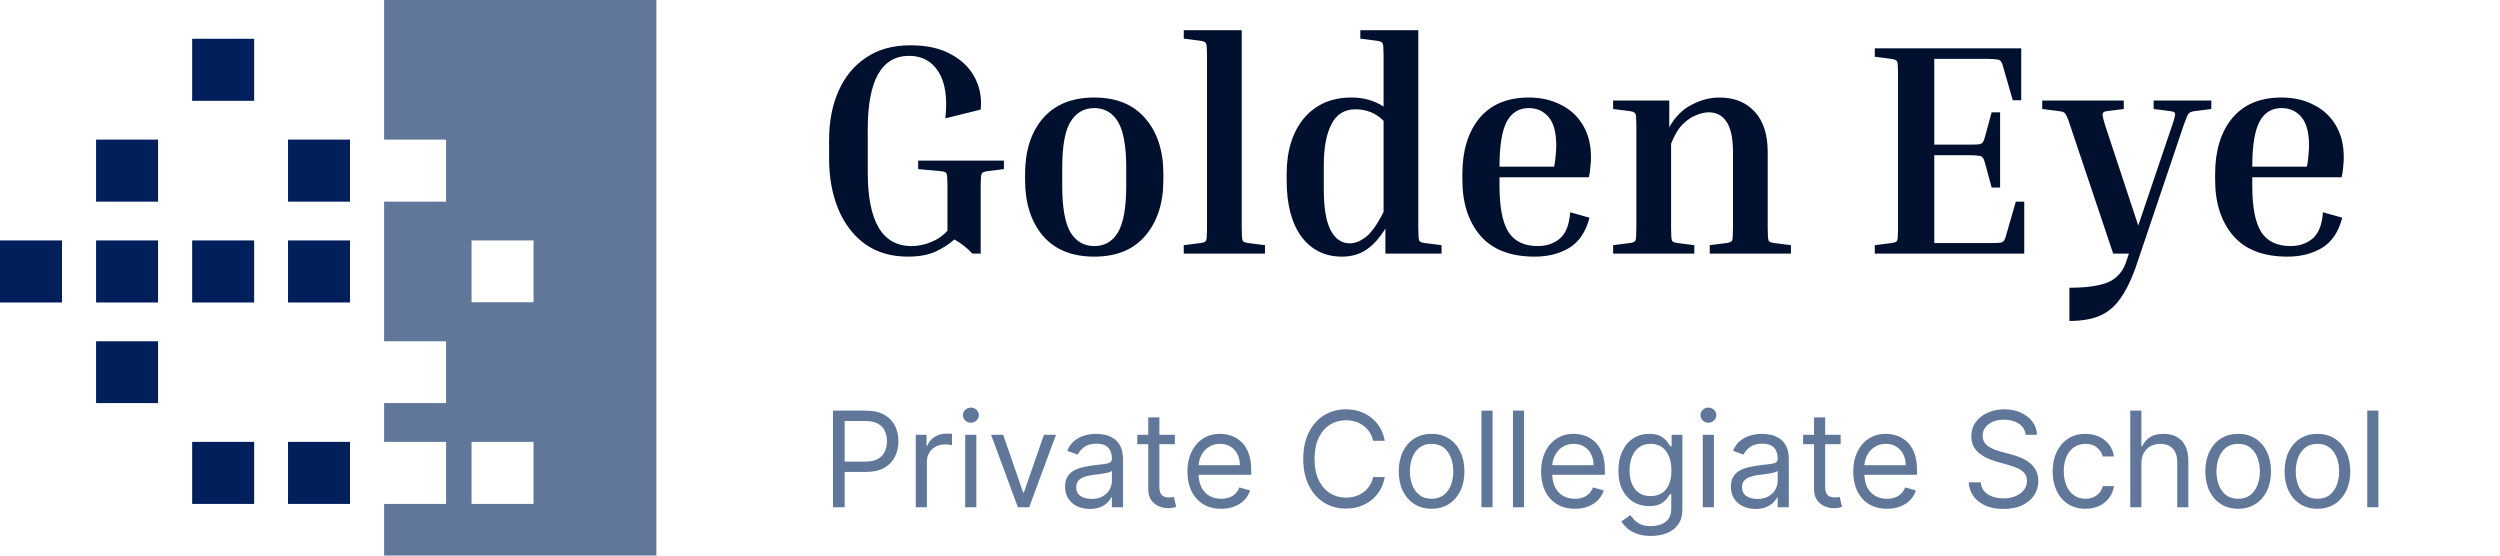
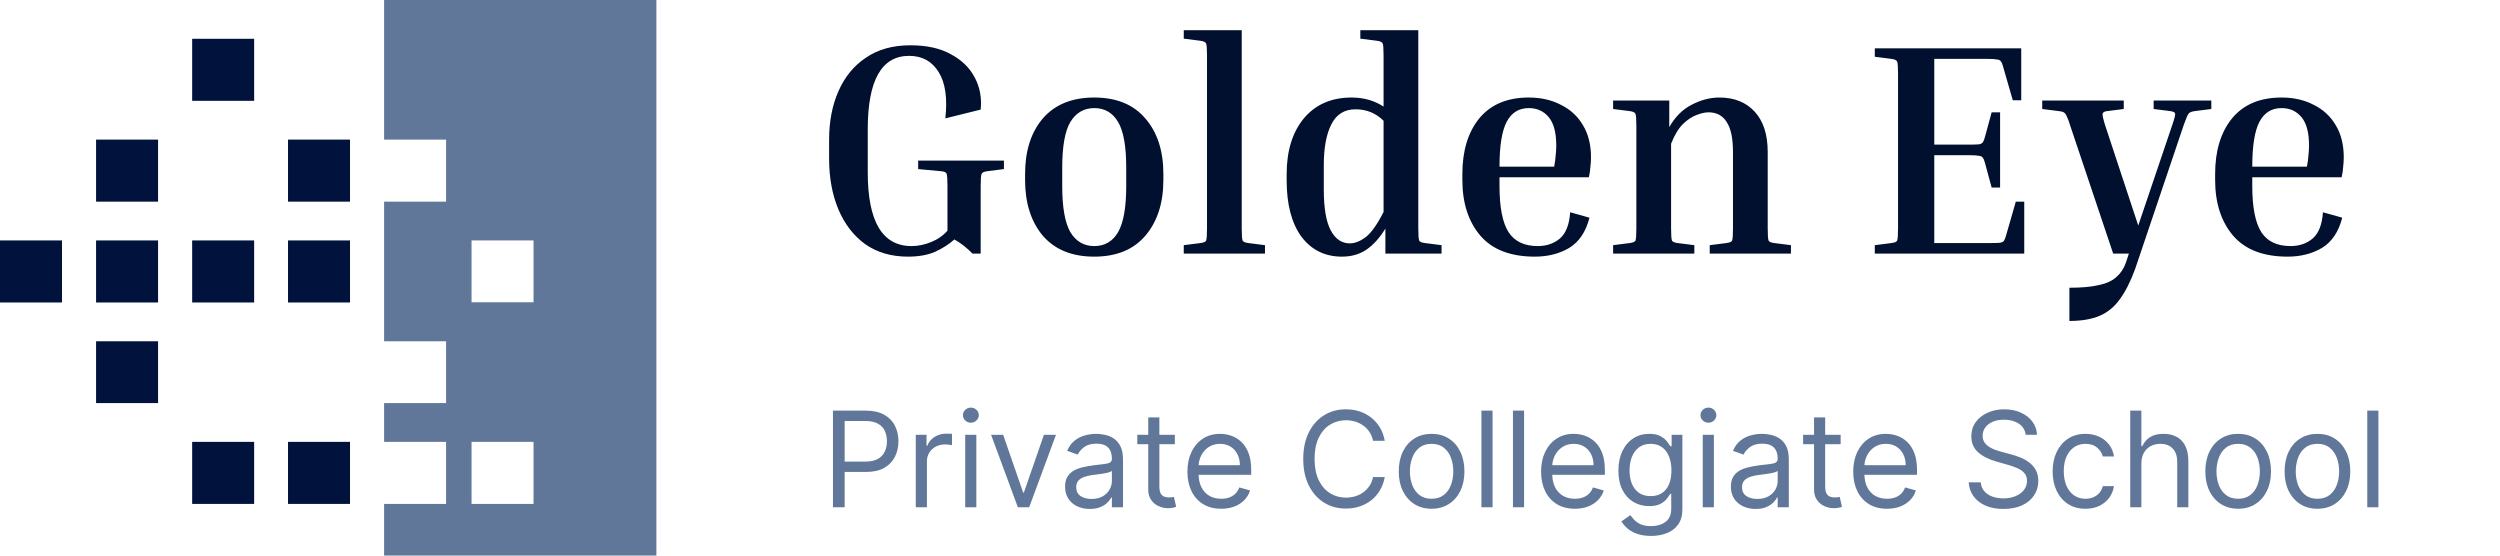
<svg xmlns="http://www.w3.org/2000/svg" width="207" height="46" viewBox="0 0 207 46" fill="none">
  <path d="M76.025 14V13.3H83.125V14L81.75 14.175C81.483 14.208 81.325 14.283 81.275 14.4C81.225 14.5 81.2 14.833 81.2 15.4V21H80.525C80.075 20.533 79.575 20.142 79.025 19.825C78.575 20.225 78.042 20.567 77.425 20.85C76.808 21.117 76.058 21.25 75.175 21.25C73.808 21.25 72.633 20.908 71.65 20.225C70.683 19.525 69.942 18.567 69.425 17.35C68.908 16.117 68.65 14.717 68.65 13.15V11.575C68.65 10.058 68.908 8.717 69.425 7.55C69.942 6.367 70.7 5.442 71.7 4.775C72.7 4.092 73.925 3.75 75.375 3.75C76.742 3.75 77.867 4 78.75 4.5C79.65 4.983 80.308 5.633 80.725 6.45C81.142 7.25 81.3 8.125 81.2 9.075L78.275 9.8C78.458 8.133 78.275 6.858 77.725 5.975C77.175 5.075 76.358 4.625 75.275 4.625C72.992 4.625 71.85 6.65 71.85 10.7V14.275C71.85 18.342 73.058 20.375 75.475 20.375C76.008 20.375 76.542 20.267 77.075 20.05C77.625 19.833 78.083 19.517 78.45 19.1V15.4C78.45 14.833 78.425 14.492 78.375 14.375C78.325 14.258 78.167 14.192 77.9 14.175L76.025 14ZM96.327 14.4V14.9C96.327 16.817 95.827 18.358 94.827 19.525C93.844 20.675 92.436 21.25 90.602 21.25C88.769 21.25 87.352 20.675 86.352 19.525C85.369 18.358 84.877 16.817 84.877 14.9V14.4C84.877 12.483 85.369 10.95 86.352 9.8C87.352 8.65 88.769 8.075 90.602 8.075C92.436 8.075 93.844 8.65 94.827 9.8C95.827 10.95 96.327 12.483 96.327 14.4ZM93.252 13.9C93.252 12.117 93.027 10.85 92.577 10.1C92.127 9.333 91.469 8.95 90.602 8.95C89.752 8.95 89.094 9.333 88.627 10.1C88.177 10.85 87.952 12.117 87.952 13.9V15.4C87.952 17.167 88.177 18.442 88.627 19.225C89.094 19.992 89.752 20.375 90.602 20.375C91.469 20.375 92.127 19.992 92.577 19.225C93.027 18.442 93.252 17.167 93.252 15.4V13.9ZM98.015 3.2V2.5H102.815V18.9C102.815 19.467 102.84 19.808 102.89 19.925C102.94 20.025 103.099 20.092 103.365 20.125L104.74 20.3V21H98.015V20.3L99.39 20.125C99.657 20.092 99.815 20.025 99.865 19.925C99.915 19.808 99.94 19.467 99.94 18.9V4.6C99.94 4.033 99.915 3.7 99.865 3.6C99.815 3.483 99.657 3.408 99.39 3.375L98.015 3.2ZM119.36 20.3V21H114.71V18.925C114.243 19.692 113.718 20.275 113.135 20.675C112.568 21.058 111.893 21.25 111.11 21.25C109.71 21.25 108.593 20.7 107.76 19.6C106.943 18.483 106.535 16.925 106.535 14.925V14.425C106.535 12.492 107.01 10.95 107.96 9.8C108.926 8.65 110.243 8.075 111.91 8.075C112.91 8.075 113.793 8.325 114.56 8.825V4.6C114.56 4.033 114.535 3.7 114.485 3.6C114.435 3.483 114.276 3.408 114.01 3.375L112.635 3.2V2.5H117.435V18.9C117.435 19.467 117.46 19.808 117.51 19.925C117.56 20.025 117.718 20.092 117.985 20.125L119.36 20.3ZM109.61 15.675C109.61 17.225 109.801 18.358 110.185 19.075C110.568 19.792 111.093 20.15 111.76 20.15C112.176 20.15 112.61 19.983 113.06 19.65C113.526 19.3 114.026 18.6 114.56 17.55V10C113.926 9.367 113.151 9.05 112.235 9.05C111.318 9.05 110.651 9.467 110.235 10.3C109.818 11.117 109.61 12.242 109.61 13.675V15.675ZM131.609 18.025C131.309 19.192 130.75 20.025 129.934 20.525C129.117 21.008 128.167 21.25 127.084 21.25C125.084 21.25 123.584 20.675 122.584 19.525C121.584 18.358 121.084 16.817 121.084 14.9V14.4C121.084 12.483 121.55 10.95 122.484 9.8C123.434 8.65 124.8 8.075 126.584 8.075C127.584 8.075 128.467 8.275 129.234 8.675C130.017 9.058 130.625 9.617 131.059 10.35C131.509 11.083 131.734 11.975 131.734 13.025C131.734 13.275 131.717 13.542 131.684 13.825C131.667 14.108 131.625 14.392 131.559 14.675H124.159V15.4C124.159 17.167 124.409 18.442 124.909 19.225C125.409 19.992 126.217 20.375 127.334 20.375C128.05 20.375 128.659 20.167 129.159 19.75C129.659 19.317 129.942 18.592 130.009 17.575L131.609 18.025ZM126.584 8.95C125.767 8.95 125.159 9.325 124.759 10.075C124.359 10.825 124.159 12.067 124.159 13.8H128.684C128.75 13.467 128.792 13.158 128.809 12.875C128.842 12.575 128.859 12.3 128.859 12.05C128.859 10.983 128.65 10.2 128.234 9.7C127.817 9.2 127.267 8.95 126.584 8.95ZM148.291 20.3V21H141.566V20.3L142.941 20.125C143.208 20.092 143.366 20.025 143.416 19.925C143.466 19.808 143.491 19.467 143.491 18.9V12.6C143.491 11.45 143.316 10.617 142.966 10.1C142.633 9.567 142.133 9.3 141.466 9.3C141.183 9.3 140.85 9.375 140.466 9.525C140.1 9.658 139.725 9.908 139.341 10.275C138.975 10.642 138.65 11.183 138.366 11.9V18.9C138.366 19.467 138.391 19.808 138.441 19.925C138.491 20.025 138.65 20.092 138.916 20.125L140.291 20.3V21H133.566V20.3L134.941 20.125C135.208 20.092 135.366 20.025 135.416 19.925C135.466 19.808 135.491 19.467 135.491 18.9V10.425C135.491 9.858 135.466 9.525 135.416 9.425C135.366 9.308 135.208 9.233 134.941 9.2L133.566 9.025V8.325H138.216V10.525C138.7 9.675 139.316 9.058 140.066 8.675C140.833 8.275 141.6 8.075 142.366 8.075C143.6 8.075 144.575 8.467 145.291 9.25C146.008 10.033 146.366 11.142 146.366 12.575V18.9C146.366 19.467 146.391 19.808 146.441 19.925C146.491 20.025 146.65 20.092 146.916 20.125L148.291 20.3ZM166.908 16.7H167.608V21H155.233V20.3L156.608 20.125C156.875 20.092 157.033 20.025 157.083 19.925C157.133 19.808 157.158 19.467 157.158 18.9V6.1C157.158 5.533 157.133 5.2 157.083 5.1C157.033 4.983 156.875 4.908 156.608 4.875L155.233 4.7V4H167.358V8.3H166.658L165.858 5.525C165.808 5.325 165.75 5.183 165.683 5.1C165.633 5 165.525 4.942 165.358 4.925C165.192 4.892 164.908 4.875 164.508 4.875H160.158V11.975H163.008C163.408 11.975 163.692 11.967 163.858 11.95C164.025 11.917 164.133 11.858 164.183 11.775C164.25 11.675 164.308 11.525 164.358 11.325L164.908 9.3H165.608V15.525H164.908L164.358 13.5C164.308 13.3 164.25 13.158 164.183 13.075C164.133 12.975 164.025 12.917 163.858 12.9C163.692 12.867 163.408 12.85 163.008 12.85H160.158V20.125H164.758C165.158 20.125 165.442 20.117 165.608 20.1C165.775 20.067 165.883 20.008 165.933 19.925C166 19.825 166.058 19.675 166.108 19.475L166.908 16.7ZM176.797 22.25C176.413 23.3 175.988 24.142 175.522 24.775C175.072 25.408 174.513 25.867 173.847 26.15C173.18 26.433 172.347 26.575 171.347 26.575V23.825C172.363 23.825 173.18 23.75 173.797 23.6C174.43 23.467 174.913 23.242 175.247 22.925C175.597 22.625 175.855 22.233 176.022 21.75L176.272 21H174.972L171.422 10.425C171.305 10.042 171.205 9.775 171.122 9.625C171.055 9.458 170.972 9.35 170.872 9.3C170.788 9.25 170.655 9.217 170.472 9.2L169.097 9.025V8.325H175.847V9.025L174.472 9.2C174.272 9.217 174.147 9.283 174.097 9.4C174.063 9.5 174.138 9.842 174.322 10.425L177.047 18.675L179.872 10.325C180.055 9.792 180.13 9.483 180.097 9.4C180.08 9.3 179.947 9.233 179.697 9.2L178.322 9.025V8.325H183.097V9.025L181.722 9.2C181.472 9.233 181.305 9.3 181.222 9.4C181.138 9.5 181.005 9.808 180.822 10.325L176.797 22.25ZM193.938 18.025C193.638 19.192 193.08 20.025 192.263 20.525C191.446 21.008 190.496 21.25 189.413 21.25C187.413 21.25 185.913 20.675 184.913 19.525C183.913 18.358 183.413 16.817 183.413 14.9V14.4C183.413 12.483 183.88 10.95 184.813 9.8C185.763 8.65 187.13 8.075 188.913 8.075C189.913 8.075 190.796 8.275 191.563 8.675C192.346 9.058 192.955 9.617 193.388 10.35C193.838 11.083 194.063 11.975 194.063 13.025C194.063 13.275 194.046 13.542 194.013 13.825C193.996 14.108 193.955 14.392 193.888 14.675H186.488V15.4C186.488 17.167 186.738 18.442 187.238 19.225C187.738 19.992 188.546 20.375 189.663 20.375C190.38 20.375 190.988 20.167 191.488 19.75C191.988 19.317 192.271 18.592 192.338 17.575L193.938 18.025ZM188.913 8.95C188.096 8.95 187.488 9.325 187.088 10.075C186.688 10.825 186.488 12.067 186.488 13.8H191.013C191.08 13.467 191.121 13.158 191.138 12.875C191.171 12.575 191.188 12.3 191.188 12.05C191.188 10.983 190.98 10.2 190.563 9.7C190.146 9.2 189.596 8.95 188.913 8.95Z" fill="#01102E" />
  <path d="M68.969 42V34H71.672C72.299 34 72.812 34.113 73.211 34.34C73.612 34.564 73.909 34.867 74.102 35.25C74.294 35.633 74.391 36.06 74.391 36.531C74.391 37.003 74.294 37.431 74.102 37.816C73.912 38.202 73.617 38.509 73.219 38.738C72.82 38.965 72.31 39.078 71.688 39.078H69.75V38.219H71.656C72.086 38.219 72.431 38.145 72.691 37.996C72.952 37.848 73.141 37.647 73.258 37.395C73.378 37.139 73.438 36.852 73.438 36.531C73.438 36.211 73.378 35.925 73.258 35.672C73.141 35.419 72.951 35.221 72.688 35.078C72.424 34.932 72.076 34.859 71.641 34.859H69.938V42H68.969ZM75.826 42V36H76.717V36.906H76.779C76.889 36.609 77.087 36.368 77.373 36.184C77.659 35.999 77.982 35.906 78.342 35.906C78.409 35.906 78.494 35.908 78.596 35.91C78.697 35.913 78.774 35.917 78.826 35.922V36.859C78.795 36.852 78.723 36.84 78.611 36.824C78.502 36.806 78.386 36.797 78.264 36.797C77.972 36.797 77.712 36.858 77.482 36.98C77.256 37.1 77.076 37.267 76.943 37.48C76.813 37.691 76.748 37.932 76.748 38.203V42H75.826ZM79.919 42V36H80.841V42H79.919ZM80.388 35C80.208 35 80.053 34.939 79.923 34.816C79.795 34.694 79.731 34.547 79.731 34.375C79.731 34.203 79.795 34.056 79.923 33.934C80.053 33.811 80.208 33.75 80.388 33.75C80.567 33.75 80.721 33.811 80.849 33.934C80.979 34.056 81.044 34.203 81.044 34.375C81.044 34.547 80.979 34.694 80.849 34.816C80.721 34.939 80.567 35 80.388 35ZM87.436 36L85.217 42H84.279L82.061 36H83.061L84.717 40.781H84.779L86.436 36H87.436ZM90.235 42.141C89.855 42.141 89.51 42.069 89.2 41.926C88.89 41.78 88.644 41.57 88.462 41.297C88.28 41.021 88.189 40.688 88.189 40.297C88.189 39.953 88.256 39.675 88.392 39.461C88.527 39.245 88.708 39.075 88.935 38.953C89.161 38.831 89.411 38.74 89.685 38.68C89.961 38.617 90.238 38.568 90.517 38.531C90.881 38.484 91.177 38.449 91.403 38.426C91.632 38.4 91.799 38.357 91.903 38.297C92.01 38.237 92.064 38.133 92.064 37.984V37.953C92.064 37.568 91.958 37.268 91.747 37.055C91.539 36.841 91.222 36.734 90.798 36.734C90.358 36.734 90.013 36.831 89.763 37.023C89.513 37.216 89.337 37.422 89.235 37.641L88.36 37.328C88.517 36.964 88.725 36.68 88.985 36.477C89.248 36.271 89.535 36.128 89.845 36.047C90.157 35.964 90.465 35.922 90.767 35.922C90.959 35.922 91.181 35.945 91.431 35.992C91.683 36.036 91.927 36.129 92.161 36.27C92.398 36.41 92.595 36.622 92.751 36.906C92.907 37.19 92.985 37.57 92.985 38.047V42H92.064V41.188H92.017C91.954 41.318 91.85 41.457 91.704 41.605C91.558 41.754 91.364 41.88 91.122 41.984C90.88 42.089 90.584 42.141 90.235 42.141ZM90.376 41.312C90.741 41.312 91.048 41.241 91.298 41.098C91.55 40.954 91.741 40.77 91.868 40.543C91.998 40.316 92.064 40.078 92.064 39.828V38.984C92.024 39.031 91.939 39.074 91.806 39.113C91.675 39.15 91.524 39.182 91.353 39.211C91.183 39.237 91.018 39.26 90.856 39.281C90.698 39.3 90.569 39.315 90.47 39.328C90.23 39.359 90.006 39.41 89.798 39.48C89.592 39.548 89.425 39.651 89.298 39.789C89.173 39.925 89.11 40.109 89.11 40.344C89.11 40.664 89.229 40.906 89.466 41.07C89.705 41.232 90.009 41.312 90.376 41.312ZM97.277 36V36.781H94.168V36H97.277ZM95.074 34.562H95.996V40.281C95.996 40.542 96.034 40.737 96.109 40.867C96.188 40.995 96.287 41.081 96.406 41.125C96.529 41.167 96.658 41.188 96.793 41.188C96.894 41.188 96.978 41.182 97.043 41.172C97.108 41.159 97.16 41.148 97.199 41.141L97.387 41.969C97.324 41.992 97.237 42.016 97.125 42.039C97.013 42.065 96.871 42.078 96.699 42.078C96.439 42.078 96.184 42.022 95.934 41.91C95.686 41.798 95.481 41.628 95.316 41.398C95.155 41.169 95.074 40.88 95.074 40.531V34.562ZM101.115 42.125C100.537 42.125 100.038 41.997 99.619 41.742C99.203 41.484 98.881 41.125 98.654 40.664C98.43 40.2 98.318 39.661 98.318 39.047C98.318 38.432 98.43 37.891 98.654 37.422C98.881 36.95 99.196 36.583 99.6 36.32C100.006 36.055 100.48 35.922 101.021 35.922C101.334 35.922 101.643 35.974 101.947 36.078C102.252 36.182 102.529 36.352 102.779 36.586C103.029 36.818 103.229 37.125 103.377 37.508C103.525 37.891 103.6 38.362 103.6 38.922V39.312H98.975V38.516H102.662C102.662 38.177 102.594 37.875 102.459 37.609C102.326 37.344 102.136 37.134 101.889 36.98C101.644 36.827 101.355 36.75 101.021 36.75C100.654 36.75 100.337 36.841 100.068 37.023C99.803 37.203 99.598 37.438 99.455 37.727C99.312 38.016 99.24 38.325 99.24 38.656V39.188C99.24 39.641 99.318 40.025 99.475 40.34C99.633 40.652 99.853 40.891 100.135 41.055C100.416 41.216 100.743 41.297 101.115 41.297C101.357 41.297 101.576 41.263 101.771 41.195C101.969 41.125 102.14 41.021 102.283 40.883C102.426 40.742 102.537 40.568 102.615 40.359L103.506 40.609C103.412 40.911 103.255 41.177 103.033 41.406C102.812 41.633 102.538 41.81 102.213 41.938C101.887 42.062 101.521 42.125 101.115 42.125ZM114.658 36.5H113.689C113.632 36.221 113.532 35.977 113.389 35.766C113.248 35.555 113.076 35.378 112.873 35.234C112.673 35.089 112.45 34.979 112.205 34.906C111.96 34.833 111.705 34.797 111.439 34.797C110.955 34.797 110.516 34.919 110.123 35.164C109.732 35.409 109.421 35.77 109.189 36.246C108.96 36.723 108.846 37.307 108.846 38C108.846 38.693 108.96 39.277 109.189 39.754C109.421 40.23 109.732 40.591 110.123 40.836C110.516 41.081 110.955 41.203 111.439 41.203C111.705 41.203 111.96 41.167 112.205 41.094C112.45 41.021 112.673 40.913 112.873 40.77C113.076 40.624 113.248 40.445 113.389 40.234C113.532 40.021 113.632 39.776 113.689 39.5H114.658C114.585 39.909 114.452 40.275 114.26 40.598C114.067 40.921 113.827 41.195 113.541 41.422C113.255 41.646 112.933 41.816 112.576 41.934C112.222 42.051 111.843 42.109 111.439 42.109C110.757 42.109 110.15 41.943 109.619 41.609C109.088 41.276 108.67 40.802 108.365 40.188C108.061 39.573 107.908 38.844 107.908 38C107.908 37.156 108.061 36.427 108.365 35.812C108.67 35.198 109.088 34.724 109.619 34.391C110.15 34.057 110.757 33.891 111.439 33.891C111.843 33.891 112.222 33.949 112.576 34.066C112.933 34.184 113.255 34.355 113.541 34.582C113.827 34.806 114.067 35.079 114.26 35.402C114.452 35.723 114.585 36.089 114.658 36.5ZM118.536 42.125C117.994 42.125 117.519 41.996 117.11 41.738C116.704 41.48 116.386 41.12 116.157 40.656C115.931 40.193 115.817 39.651 115.817 39.031C115.817 38.406 115.931 37.861 116.157 37.395C116.386 36.928 116.704 36.566 117.11 36.309C117.519 36.051 117.994 35.922 118.536 35.922C119.078 35.922 119.552 36.051 119.958 36.309C120.367 36.566 120.685 36.928 120.911 37.395C121.14 37.861 121.255 38.406 121.255 39.031C121.255 39.651 121.14 40.193 120.911 40.656C120.685 41.12 120.367 41.48 119.958 41.738C119.552 41.996 119.078 42.125 118.536 42.125ZM118.536 41.297C118.948 41.297 119.286 41.191 119.552 40.98C119.817 40.77 120.014 40.492 120.142 40.148C120.269 39.805 120.333 39.432 120.333 39.031C120.333 38.63 120.269 38.257 120.142 37.91C120.014 37.564 119.817 37.284 119.552 37.07C119.286 36.857 118.948 36.75 118.536 36.75C118.125 36.75 117.786 36.857 117.521 37.07C117.255 37.284 117.058 37.564 116.931 37.91C116.803 38.257 116.739 38.63 116.739 39.031C116.739 39.432 116.803 39.805 116.931 40.148C117.058 40.492 117.255 40.77 117.521 40.98C117.786 41.191 118.125 41.297 118.536 41.297ZM123.584 34V42H122.662V34H123.584ZM126.194 34V42H125.272V34H126.194ZM130.398 42.125C129.82 42.125 129.322 41.997 128.902 41.742C128.486 41.484 128.164 41.125 127.938 40.664C127.714 40.2 127.602 39.661 127.602 39.047C127.602 38.432 127.714 37.891 127.938 37.422C128.164 36.95 128.479 36.583 128.883 36.32C129.289 36.055 129.763 35.922 130.305 35.922C130.617 35.922 130.926 35.974 131.23 36.078C131.535 36.182 131.813 36.352 132.063 36.586C132.313 36.818 132.512 37.125 132.66 37.508C132.809 37.891 132.883 38.362 132.883 38.922V39.312H128.258V38.516H131.945C131.945 38.177 131.878 37.875 131.742 37.609C131.609 37.344 131.419 37.134 131.172 36.98C130.927 36.827 130.638 36.75 130.305 36.75C129.938 36.75 129.62 36.841 129.352 37.023C129.086 37.203 128.882 37.438 128.738 37.727C128.595 38.016 128.523 38.325 128.523 38.656V39.188C128.523 39.641 128.602 40.025 128.758 40.34C128.917 40.652 129.137 40.891 129.418 41.055C129.699 41.216 130.026 41.297 130.398 41.297C130.641 41.297 130.859 41.263 131.055 41.195C131.253 41.125 131.423 41.021 131.566 40.883C131.71 40.742 131.82 40.568 131.898 40.359L132.789 40.609C132.695 40.911 132.538 41.177 132.316 41.406C132.095 41.633 131.822 41.81 131.496 41.938C131.171 42.062 130.805 42.125 130.398 42.125ZM136.707 44.375C136.262 44.375 135.879 44.318 135.559 44.203C135.238 44.091 134.971 43.943 134.758 43.758C134.547 43.575 134.379 43.38 134.254 43.172L134.988 42.656C135.072 42.766 135.177 42.891 135.305 43.031C135.432 43.175 135.607 43.298 135.828 43.402C136.052 43.509 136.345 43.562 136.707 43.562C137.191 43.562 137.591 43.445 137.906 43.211C138.221 42.977 138.379 42.609 138.379 42.109V40.891H138.301C138.233 41 138.137 41.135 138.012 41.297C137.889 41.456 137.712 41.598 137.48 41.723C137.251 41.845 136.941 41.906 136.551 41.906C136.066 41.906 135.632 41.792 135.246 41.562C134.863 41.333 134.56 41 134.336 40.562C134.115 40.125 134.004 39.594 134.004 38.969C134.004 38.354 134.112 37.819 134.328 37.363C134.544 36.905 134.845 36.551 135.23 36.301C135.616 36.048 136.061 35.922 136.566 35.922C136.957 35.922 137.267 35.987 137.496 36.117C137.728 36.245 137.905 36.391 138.027 36.555C138.152 36.716 138.249 36.849 138.316 36.953H138.41V36H139.301V42.172C139.301 42.688 139.184 43.107 138.949 43.43C138.717 43.755 138.405 43.993 138.012 44.145C137.621 44.298 137.186 44.375 136.707 44.375ZM136.676 41.078C137.046 41.078 137.358 40.993 137.613 40.824C137.868 40.655 138.063 40.411 138.195 40.094C138.328 39.776 138.395 39.396 138.395 38.953C138.395 38.521 138.329 38.139 138.199 37.809C138.069 37.478 137.876 37.219 137.621 37.031C137.366 36.844 137.051 36.75 136.676 36.75C136.285 36.75 135.96 36.849 135.699 37.047C135.441 37.245 135.247 37.51 135.117 37.844C134.99 38.177 134.926 38.547 134.926 38.953C134.926 39.37 134.991 39.738 135.121 40.059C135.254 40.376 135.449 40.626 135.707 40.809C135.967 40.988 136.29 41.078 136.676 41.078ZM140.988 42V36H141.91V42H140.988ZM141.457 35C141.277 35 141.122 34.939 140.992 34.816C140.865 34.694 140.801 34.547 140.801 34.375C140.801 34.203 140.865 34.056 140.992 33.934C141.122 33.811 141.277 33.75 141.457 33.75C141.637 33.75 141.79 33.811 141.918 33.934C142.048 34.056 142.113 34.203 142.113 34.375C142.113 34.547 142.048 34.694 141.918 34.816C141.79 34.939 141.637 35 141.457 35ZM145.364 42.141C144.984 42.141 144.639 42.069 144.329 41.926C144.019 41.78 143.773 41.57 143.591 41.297C143.409 41.021 143.317 40.688 143.317 40.297C143.317 39.953 143.385 39.675 143.521 39.461C143.656 39.245 143.837 39.075 144.063 38.953C144.29 38.831 144.54 38.74 144.813 38.68C145.09 38.617 145.367 38.568 145.646 38.531C146.01 38.484 146.306 38.449 146.532 38.426C146.761 38.4 146.928 38.357 147.032 38.297C147.139 38.237 147.192 38.133 147.192 37.984V37.953C147.192 37.568 147.087 37.268 146.876 37.055C146.668 36.841 146.351 36.734 145.927 36.734C145.487 36.734 145.142 36.831 144.892 37.023C144.642 37.216 144.466 37.422 144.364 37.641L143.489 37.328C143.646 36.964 143.854 36.68 144.114 36.477C144.377 36.271 144.664 36.128 144.974 36.047C145.286 35.964 145.593 35.922 145.896 35.922C146.088 35.922 146.31 35.945 146.56 35.992C146.812 36.036 147.056 36.129 147.29 36.27C147.527 36.41 147.724 36.622 147.88 36.906C148.036 37.19 148.114 37.57 148.114 38.047V42H147.192V41.188H147.146C147.083 41.318 146.979 41.457 146.833 41.605C146.687 41.754 146.493 41.88 146.251 41.984C146.009 42.089 145.713 42.141 145.364 42.141ZM145.505 41.312C145.869 41.312 146.177 41.241 146.427 41.098C146.679 40.954 146.869 40.77 146.997 40.543C147.127 40.316 147.192 40.078 147.192 39.828V38.984C147.153 39.031 147.067 39.074 146.935 39.113C146.804 39.15 146.653 39.182 146.481 39.211C146.312 39.237 146.147 39.26 145.985 39.281C145.826 39.3 145.698 39.315 145.599 39.328C145.359 39.359 145.135 39.41 144.927 39.48C144.721 39.548 144.554 39.651 144.427 39.789C144.302 39.925 144.239 40.109 144.239 40.344C144.239 40.664 144.358 40.906 144.595 41.07C144.834 41.232 145.138 41.312 145.505 41.312ZM152.406 36V36.781H149.297V36H152.406ZM150.203 34.562H151.125V40.281C151.125 40.542 151.163 40.737 151.238 40.867C151.316 40.995 151.415 41.081 151.535 41.125C151.658 41.167 151.786 41.188 151.922 41.188C152.023 41.188 152.107 41.182 152.172 41.172C152.237 41.159 152.289 41.148 152.328 41.141L152.516 41.969C152.453 41.992 152.366 42.016 152.254 42.039C152.142 42.065 152 42.078 151.828 42.078C151.568 42.078 151.313 42.022 151.063 41.91C150.815 41.798 150.609 41.628 150.445 41.398C150.284 41.169 150.203 40.88 150.203 40.531V34.562ZM156.244 42.125C155.666 42.125 155.167 41.997 154.748 41.742C154.331 41.484 154.01 41.125 153.783 40.664C153.559 40.2 153.447 39.661 153.447 39.047C153.447 38.432 153.559 37.891 153.783 37.422C154.01 36.95 154.325 36.583 154.729 36.32C155.135 36.055 155.609 35.922 156.15 35.922C156.463 35.922 156.771 35.974 157.076 36.078C157.381 36.182 157.658 36.352 157.908 36.586C158.158 36.818 158.357 37.125 158.506 37.508C158.654 37.891 158.729 38.362 158.729 38.922V39.312H154.104V38.516H157.791C157.791 38.177 157.723 37.875 157.588 37.609C157.455 37.344 157.265 37.134 157.018 36.98C156.773 36.827 156.484 36.75 156.15 36.75C155.783 36.75 155.465 36.841 155.197 37.023C154.932 37.203 154.727 37.438 154.584 37.727C154.441 38.016 154.369 38.325 154.369 38.656V39.188C154.369 39.641 154.447 40.025 154.604 40.34C154.762 40.652 154.982 40.891 155.264 41.055C155.545 41.216 155.872 41.297 156.244 41.297C156.486 41.297 156.705 41.263 156.9 41.195C157.098 41.125 157.269 41.021 157.412 40.883C157.555 40.742 157.666 40.568 157.744 40.359L158.635 40.609C158.541 40.911 158.383 41.177 158.162 41.406C157.941 41.633 157.667 41.81 157.342 41.938C157.016 42.062 156.65 42.125 156.244 42.125ZM167.725 36C167.678 35.604 167.488 35.297 167.154 35.078C166.821 34.859 166.412 34.75 165.928 34.75C165.574 34.75 165.264 34.807 164.998 34.922C164.735 35.036 164.529 35.194 164.381 35.395C164.235 35.595 164.162 35.823 164.162 36.078C164.162 36.292 164.213 36.475 164.314 36.629C164.419 36.78 164.551 36.906 164.713 37.008C164.874 37.107 165.044 37.189 165.221 37.254C165.398 37.316 165.561 37.367 165.709 37.406L166.521 37.625C166.73 37.68 166.962 37.755 167.217 37.852C167.475 37.948 167.721 38.079 167.955 38.246C168.192 38.41 168.387 38.621 168.541 38.879C168.695 39.137 168.771 39.453 168.771 39.828C168.771 40.26 168.658 40.651 168.432 41C168.208 41.349 167.88 41.626 167.447 41.832C167.018 42.038 166.495 42.141 165.881 42.141C165.308 42.141 164.812 42.048 164.393 41.863C163.976 41.678 163.648 41.421 163.408 41.09C163.171 40.759 163.037 40.375 163.006 39.938H164.006C164.032 40.24 164.133 40.49 164.311 40.688C164.49 40.883 164.717 41.029 164.99 41.125C165.266 41.219 165.563 41.266 165.881 41.266C166.251 41.266 166.583 41.206 166.877 41.086C167.171 40.964 167.404 40.794 167.576 40.578C167.748 40.359 167.834 40.104 167.834 39.812C167.834 39.547 167.76 39.331 167.611 39.164C167.463 38.997 167.268 38.862 167.025 38.758C166.783 38.654 166.521 38.562 166.24 38.484L165.256 38.203C164.631 38.023 164.136 37.767 163.771 37.434C163.407 37.1 163.225 36.664 163.225 36.125C163.225 35.677 163.346 35.286 163.588 34.953C163.833 34.617 164.161 34.357 164.572 34.172C164.986 33.984 165.449 33.891 165.959 33.891C166.475 33.891 166.933 33.983 167.334 34.168C167.735 34.35 168.053 34.6 168.287 34.918C168.524 35.236 168.649 35.596 168.662 36H167.725ZM172.677 42.125C172.114 42.125 171.63 41.992 171.224 41.727C170.817 41.461 170.505 41.095 170.286 40.629C170.067 40.163 169.958 39.63 169.958 39.031C169.958 38.422 170.07 37.884 170.294 37.418C170.521 36.949 170.836 36.583 171.239 36.32C171.646 36.055 172.119 35.922 172.661 35.922C173.083 35.922 173.463 36 173.802 36.156C174.14 36.312 174.418 36.531 174.634 36.812C174.85 37.094 174.984 37.422 175.036 37.797H174.114C174.044 37.523 173.888 37.281 173.646 37.07C173.406 36.857 173.083 36.75 172.677 36.75C172.317 36.75 172.002 36.844 171.731 37.031C171.463 37.216 171.254 37.478 171.103 37.816C170.954 38.152 170.88 38.547 170.88 39C170.88 39.464 170.953 39.867 171.099 40.211C171.247 40.555 171.455 40.822 171.724 41.012C171.994 41.202 172.312 41.297 172.677 41.297C172.916 41.297 173.134 41.255 173.329 41.172C173.524 41.089 173.69 40.969 173.825 40.812C173.961 40.656 174.057 40.469 174.114 40.25H175.036C174.984 40.604 174.855 40.923 174.649 41.207C174.446 41.488 174.177 41.712 173.841 41.879C173.507 42.043 173.119 42.125 172.677 42.125ZM177.306 38.391V42H176.384V34H177.306V36.938H177.384C177.524 36.628 177.735 36.382 178.017 36.199C178.3 36.014 178.678 35.922 179.149 35.922C179.558 35.922 179.916 36.004 180.224 36.168C180.531 36.329 180.769 36.578 180.938 36.914C181.11 37.247 181.196 37.672 181.196 38.188V42H180.274V38.25C180.274 37.773 180.151 37.405 179.903 37.145C179.659 36.882 179.319 36.75 178.884 36.75C178.582 36.75 178.311 36.814 178.071 36.941C177.834 37.069 177.647 37.255 177.509 37.5C177.373 37.745 177.306 38.042 177.306 38.391ZM185.32 42.125C184.779 42.125 184.303 41.996 183.895 41.738C183.488 41.48 183.171 41.12 182.941 40.656C182.715 40.193 182.602 39.651 182.602 39.031C182.602 38.406 182.715 37.861 182.941 37.395C183.171 36.928 183.488 36.566 183.895 36.309C184.303 36.051 184.779 35.922 185.32 35.922C185.862 35.922 186.336 36.051 186.742 36.309C187.151 36.566 187.469 36.928 187.695 37.395C187.924 37.861 188.039 38.406 188.039 39.031C188.039 39.651 187.924 40.193 187.695 40.656C187.469 41.12 187.151 41.48 186.742 41.738C186.336 41.996 185.862 42.125 185.32 42.125ZM185.32 41.297C185.732 41.297 186.07 41.191 186.336 40.98C186.602 40.77 186.798 40.492 186.926 40.148C187.053 39.805 187.117 39.432 187.117 39.031C187.117 38.63 187.053 38.257 186.926 37.91C186.798 37.564 186.602 37.284 186.336 37.07C186.07 36.857 185.732 36.75 185.32 36.75C184.909 36.75 184.57 36.857 184.305 37.07C184.039 37.284 183.842 37.564 183.715 37.91C183.587 38.257 183.523 38.63 183.523 39.031C183.523 39.432 183.587 39.805 183.715 40.148C183.842 40.492 184.039 40.77 184.305 40.98C184.57 41.191 184.909 41.297 185.32 41.297ZM191.884 42.125C191.342 42.125 190.867 41.996 190.458 41.738C190.052 41.48 189.734 41.12 189.505 40.656C189.278 40.193 189.165 39.651 189.165 39.031C189.165 38.406 189.278 37.861 189.505 37.395C189.734 36.928 190.052 36.566 190.458 36.309C190.867 36.051 191.342 35.922 191.884 35.922C192.425 35.922 192.899 36.051 193.306 36.309C193.715 36.566 194.032 36.928 194.259 37.395C194.488 37.861 194.603 38.406 194.603 39.031C194.603 39.651 194.488 40.193 194.259 40.656C194.032 41.12 193.715 41.48 193.306 41.738C192.899 41.996 192.425 42.125 191.884 42.125ZM191.884 41.297C192.295 41.297 192.634 41.191 192.899 40.98C193.165 40.77 193.362 40.492 193.489 40.148C193.617 39.805 193.681 39.432 193.681 39.031C193.681 38.63 193.617 38.257 193.489 37.91C193.362 37.564 193.165 37.284 192.899 37.07C192.634 36.857 192.295 36.75 191.884 36.75C191.472 36.75 191.134 36.857 190.868 37.07C190.603 37.284 190.406 37.564 190.278 37.91C190.151 38.257 190.087 38.63 190.087 39.031C190.087 39.432 190.151 39.805 190.278 40.148C190.406 40.492 190.603 40.77 190.868 40.98C191.134 41.191 191.472 41.297 191.884 41.297ZM196.932 34V42H196.01V34H196.932Z" fill="#60779A" />
  <path fill-rule="evenodd" clip-rule="evenodd" d="M54.349 11.266V46H31.804V41.725H36.936V36.587H31.804V33.376H36.936V28.257H31.804V16.697H36.936V11.56H31.804V0H54.094H54.349V11.266ZM44.177 36.587H39.044V41.725H44.177V36.587ZM44.177 19.908H39.044V25.027H44.177V19.908Z" fill="#60779A" />
-   <path d="M23.848 36.587V41.724H28.981V36.587H23.848Z" fill="#011F5B" />
-   <path d="M23.848 19.908V25.046H28.981V19.908H23.848Z" fill="#011F5B" />
-   <path d="M23.848 11.559V16.697H28.981V11.559H23.848Z" fill="#011F5B" />
-   <path d="M7.955 11.559V16.697H13.088V11.559H7.955Z" fill="#011F5B" />
-   <path d="M15.911 36.587V41.724H21.044V36.587H15.911Z" fill="#011F5B" />
-   <path d="M15.911 19.908V25.046H21.044V19.908H15.911Z" fill="#011F5B" />
-   <path d="M15.911 3.211V8.349H21.044V3.211H15.911Z" fill="#011F5B" />
-   <path d="M7.955 28.257V33.376H13.088V28.257H7.955Z" fill="#011F5B" />
-   <path d="M7.955 19.908V25.046H13.088V19.908H7.955Z" fill="#011F5B" />
-   <path d="M0 19.908V25.046H5.133V19.908H0Z" fill="#011F5B" />
+   <path d="M23.848 36.587V41.724H28.981V36.587H23.848Z" fill="#01133d" />
+   <path d="M23.848 19.908V25.046H28.981V19.908H23.848Z" fill="#01133d" />
+   <path d="M23.848 11.559V16.697H28.981V11.559H23.848Z" fill="#01133d" />
+   <path d="M7.955 11.559V16.697H13.088V11.559H7.955Z" fill="#01133d" />
+   <path d="M15.911 36.587V41.724H21.044V36.587H15.911Z" fill="#01133d" />
+   <path d="M15.911 19.908V25.046H21.044V19.908H15.911Z" fill="#01133d" />
+   <path d="M15.911 3.211V8.349H21.044V3.211H15.911Z" fill="#01133d" />
+   <path d="M7.955 28.257V33.376H13.088V28.257H7.955Z" fill="#01133d" />
+   <path d="M7.955 19.908V25.046H13.088V19.908H7.955Z" fill="#01133d" />
+   <path d="M0 19.908V25.046H5.133V19.908H0Z" fill="#01133d" />
</svg>
